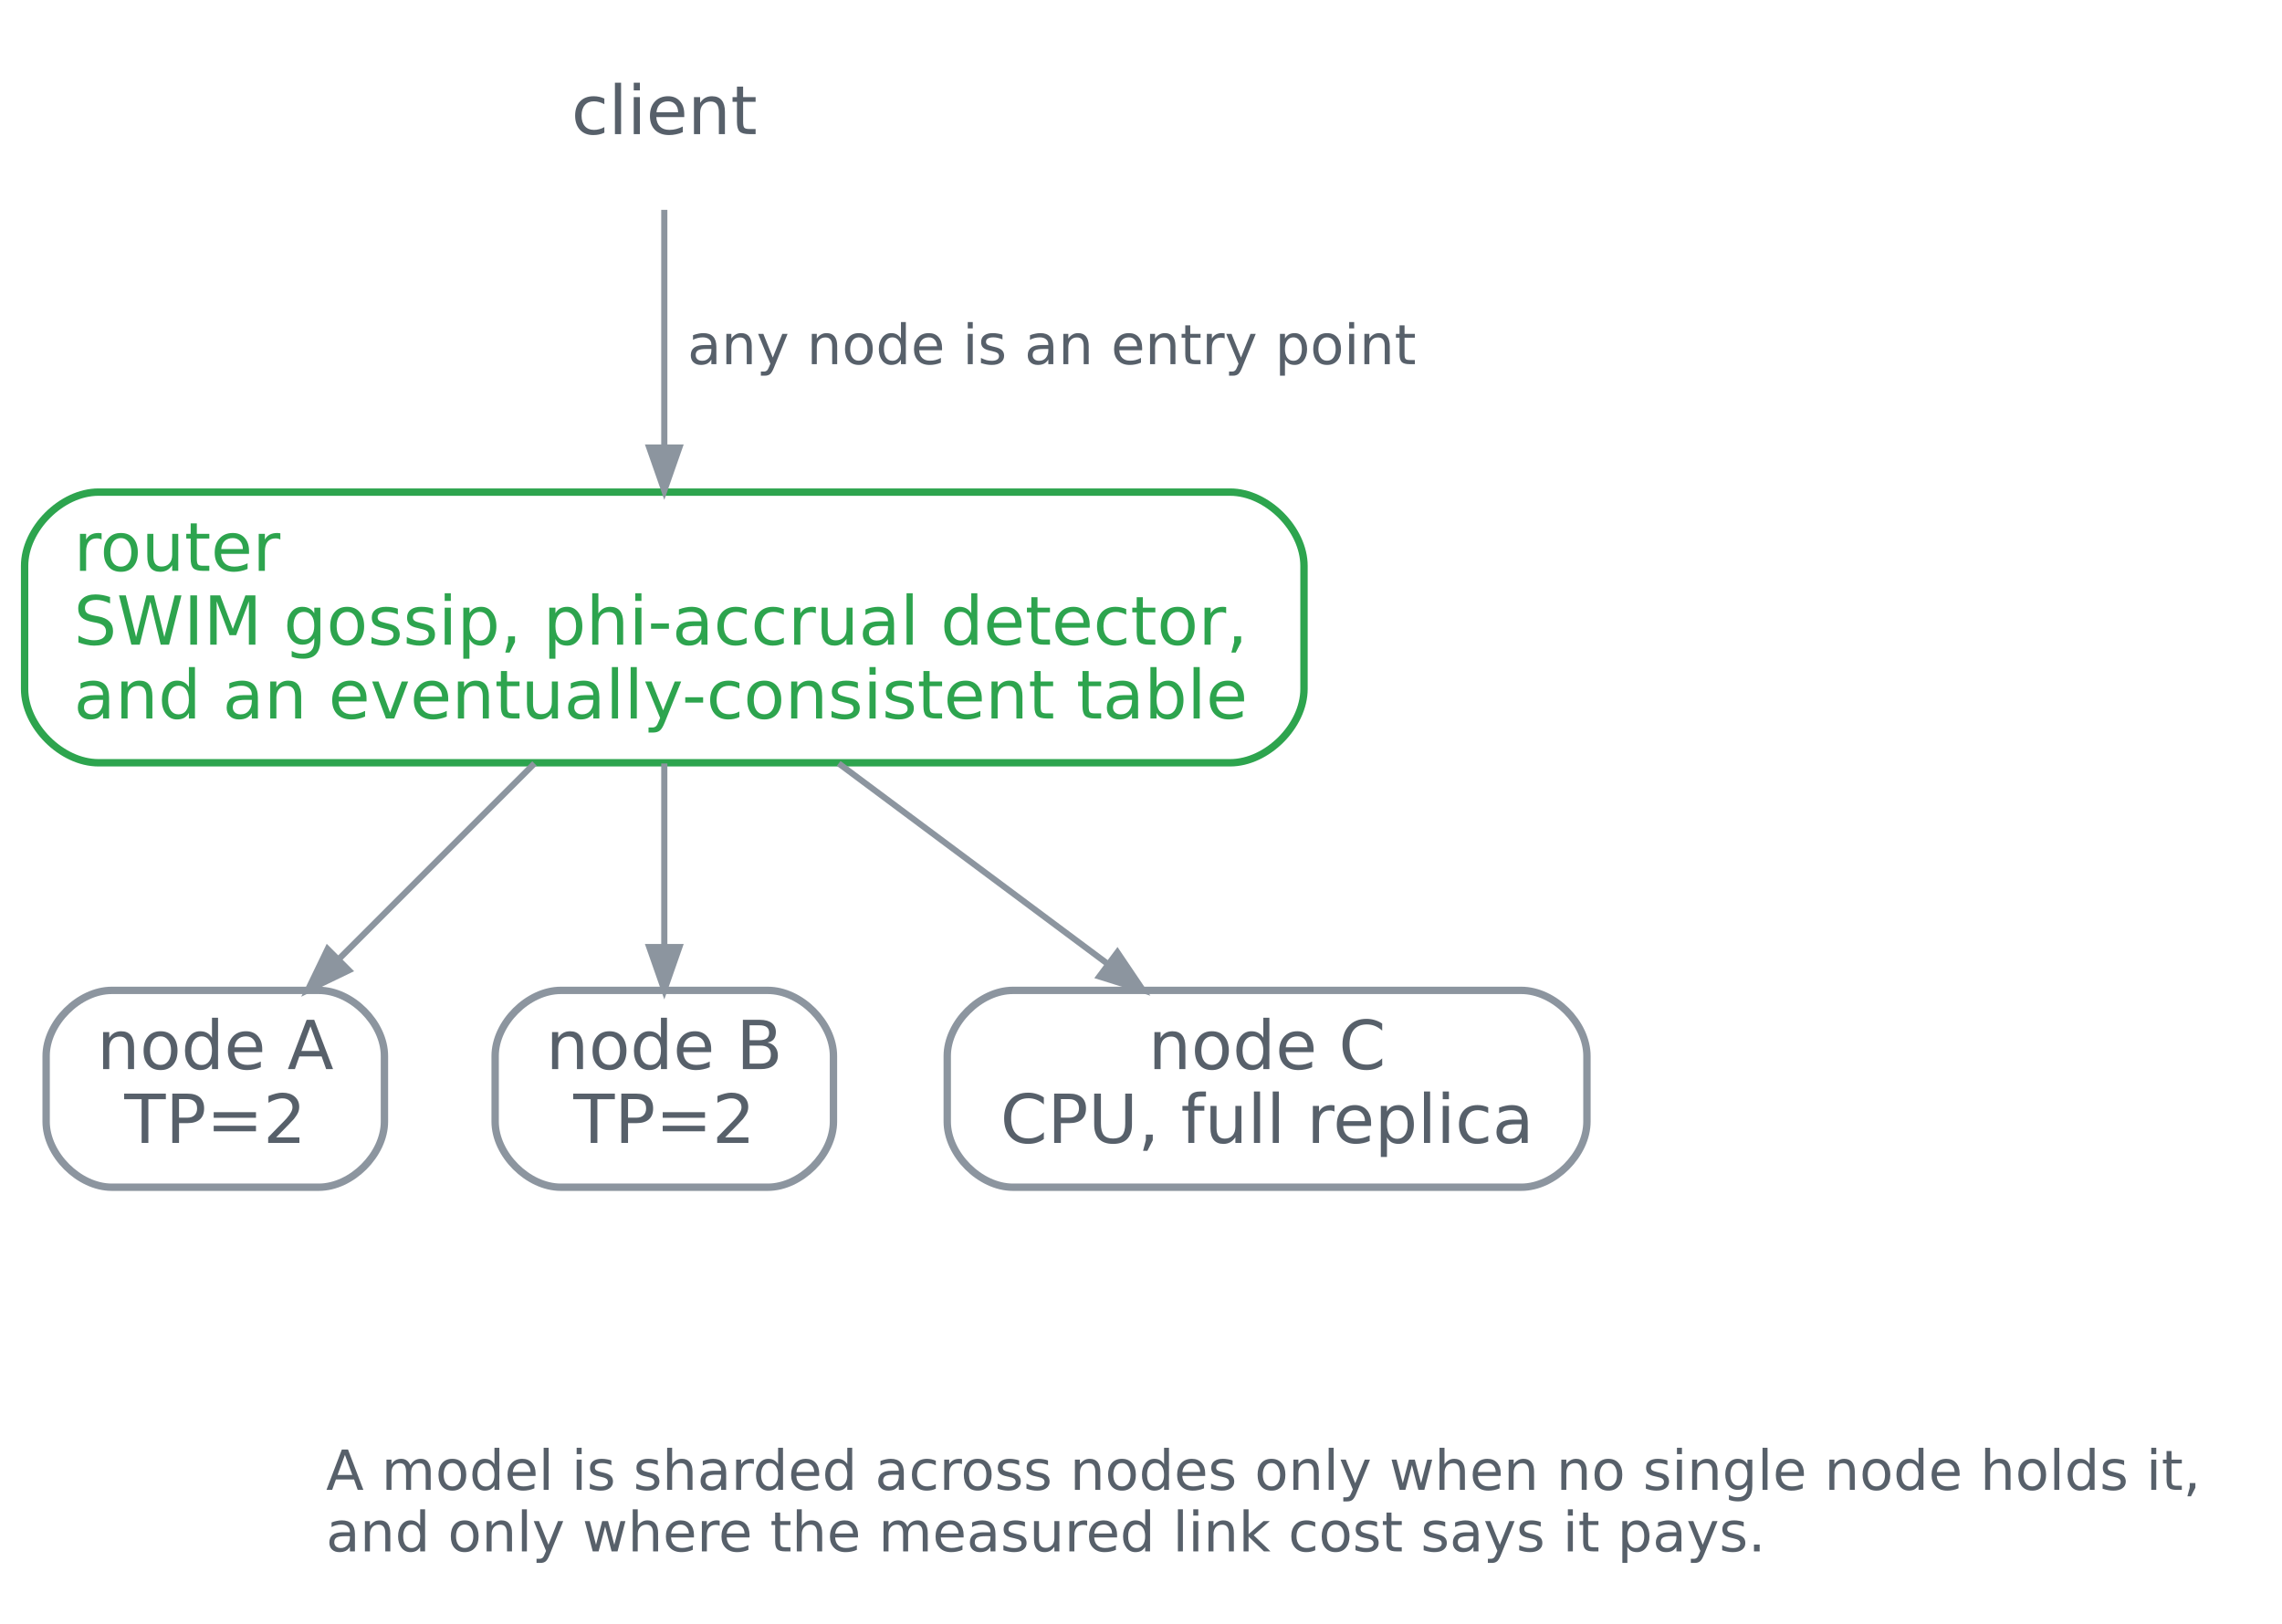
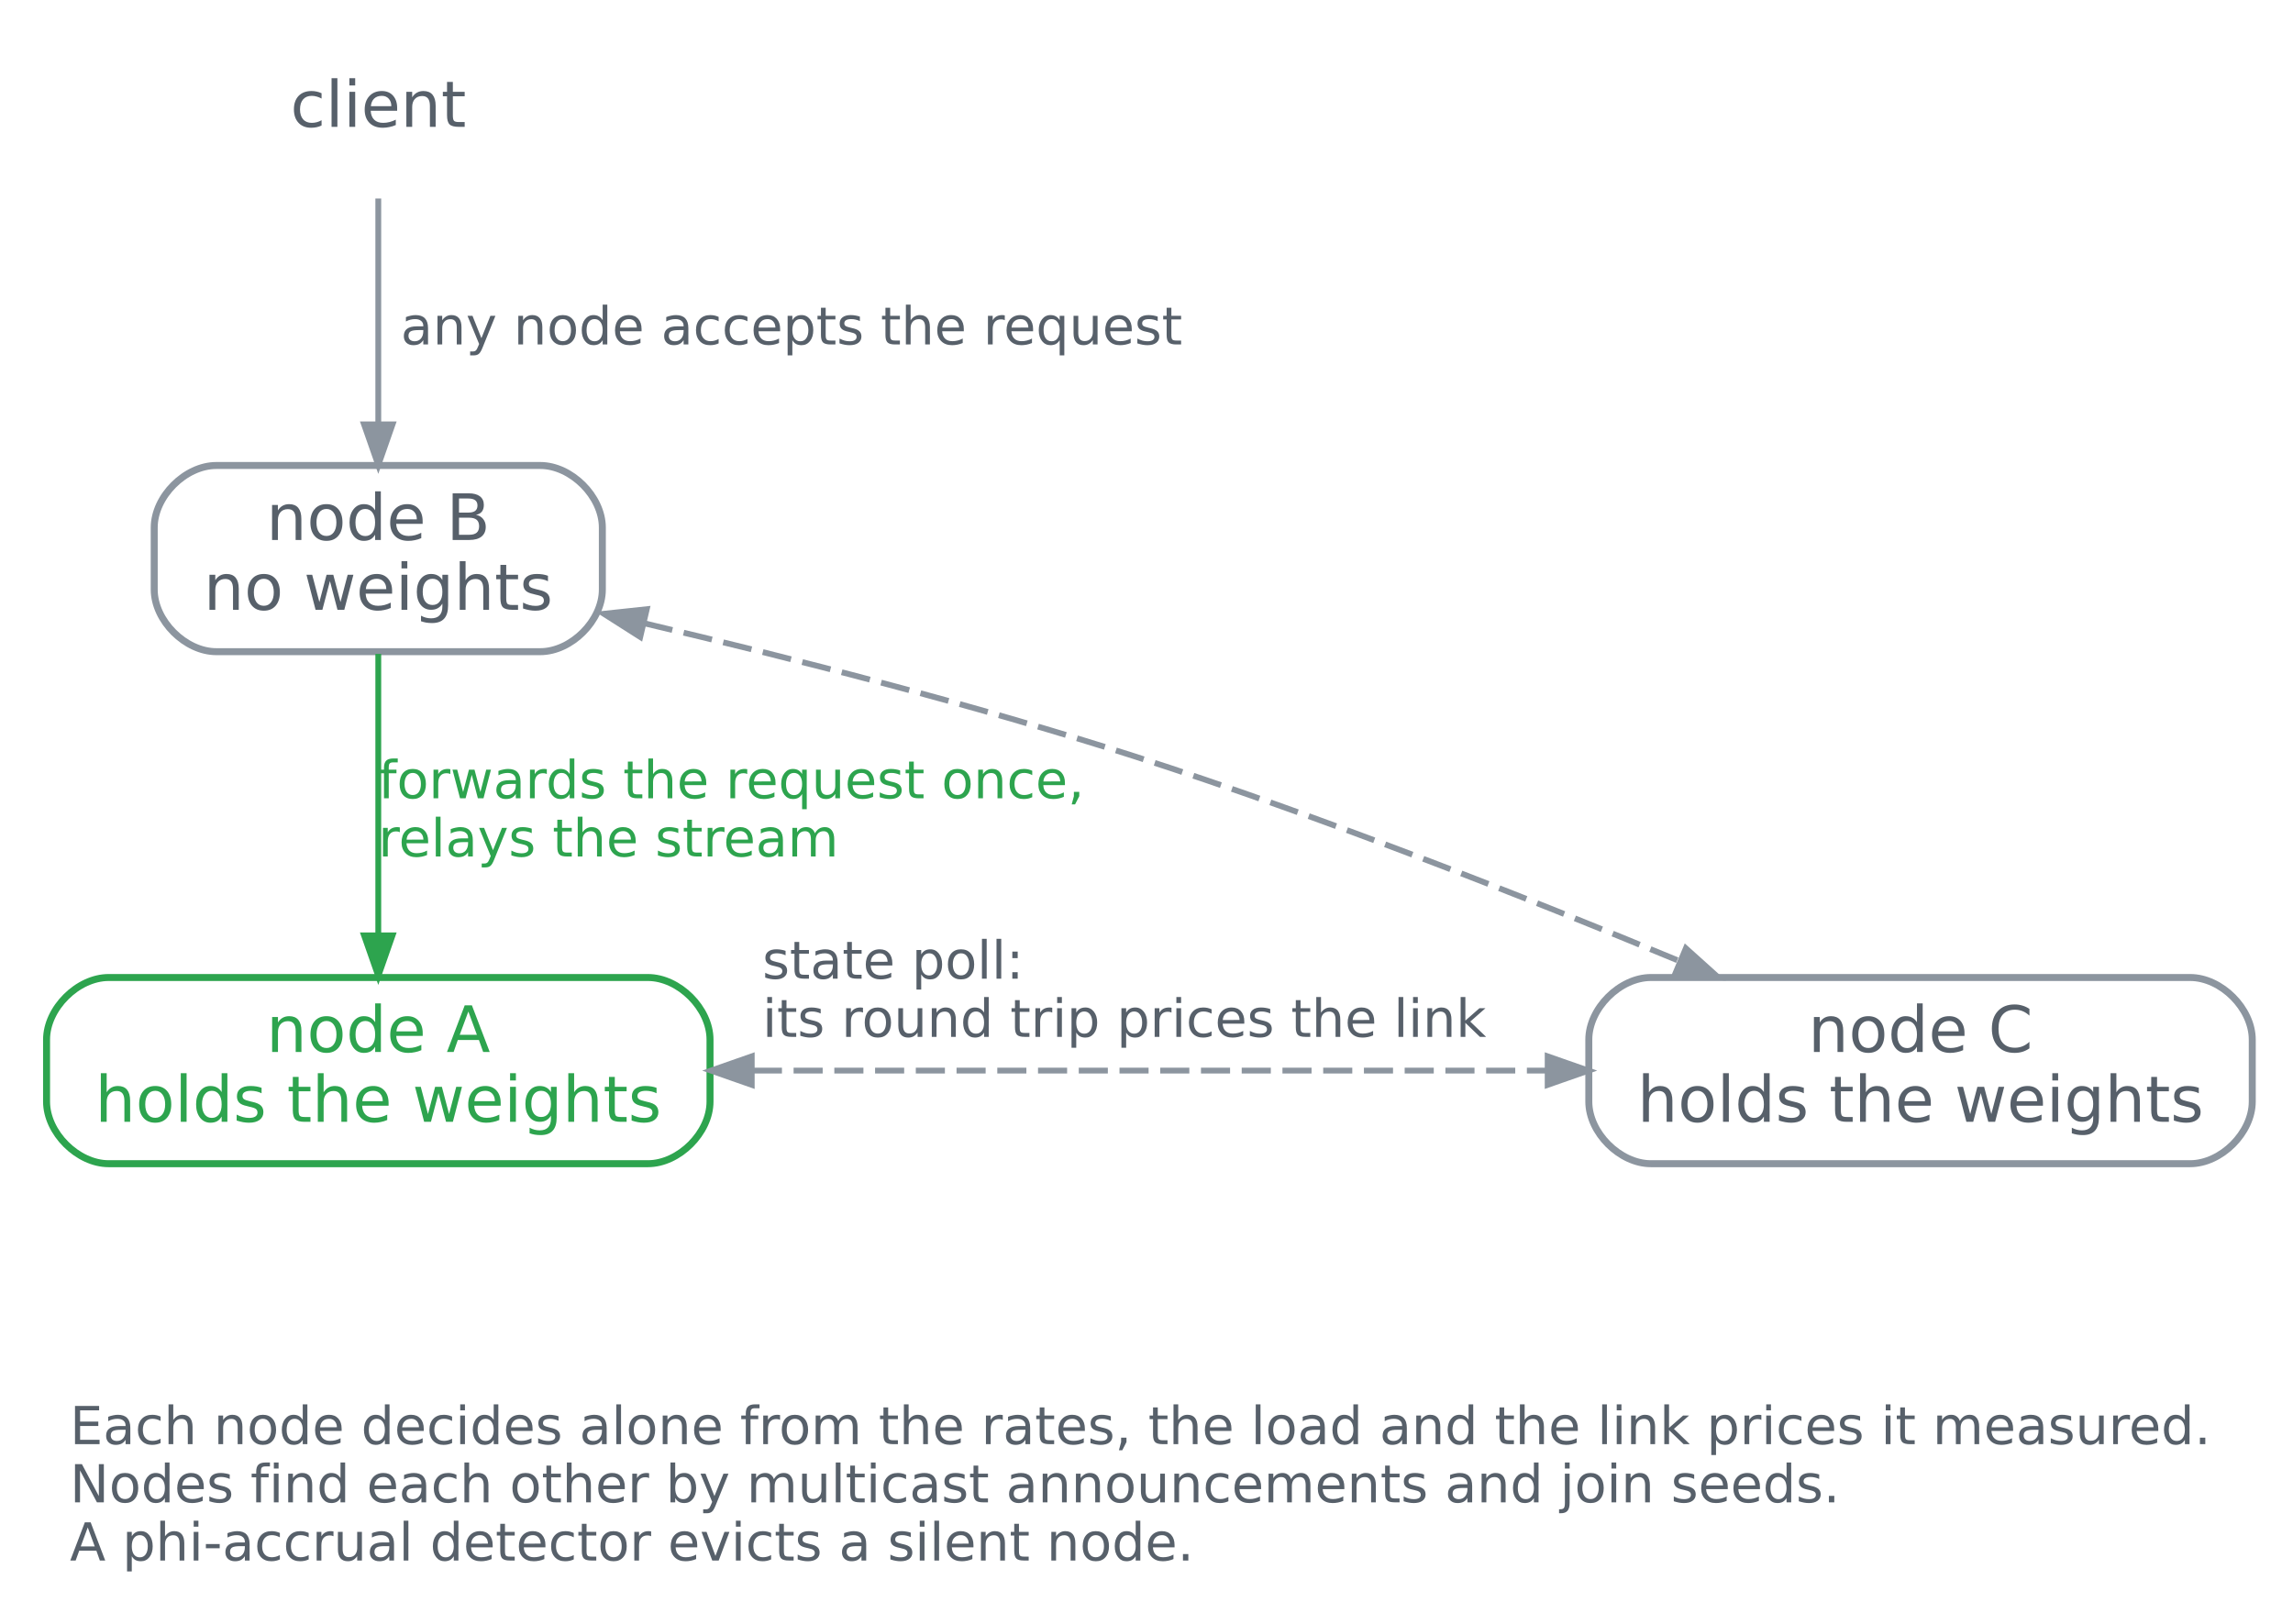
- <svg xmlns="http://www.w3.org/2000/svg" width="371pt" height="264pt" viewBox="0.00 0.00 371.00 264.00">
-   <g id="graph0" class="graph" transform="scale(1 1) rotate(0) translate(4 260)">
+ <svg xmlns="http://www.w3.org/2000/svg" width="394pt" height="279pt" viewBox="0.00 0.00 394.00 279.00">
+   <g id="graph0" class="graph" transform="scale(1 1) rotate(0) translate(4 275)">
    <g id="node1" class="node">
-       <text text-anchor="middle" x="104" y="-238.2" font-family="DejaVu Sans, Liberation Sans, Helvetica, Arial, sans-serif" font-size="11.00" fill="#57606a">client</text>
+       <text text-anchor="middle" x="61" y="-253.2" font-family="DejaVu Sans, Liberation Sans, Helvetica, Arial, sans-serif" font-size="11.00" fill="#57606a">client</text>
+     </g>
+     <g id="node3" class="node">
+       <path fill="none" stroke="#8c959f" stroke-width="1.2" d="M88.83,-195C88.83,-195 33.17,-195 33.17,-195 27.83,-195 22.5,-189.67 22.5,-184.33 22.5,-184.33 22.5,-173.67 22.5,-173.67 22.5,-168.33 27.83,-163 33.17,-163 33.17,-163 88.83,-163 88.83,-163 94.17,-163 99.5,-168.33 99.5,-173.67 99.5,-173.67 99.5,-184.33 99.5,-184.33 99.5,-189.67 94.17,-195 88.83,-195" />
+       <text text-anchor="middle" x="61" y="-182.2" font-family="DejaVu Sans, Liberation Sans, Helvetica, Arial, sans-serif" font-size="11.00" fill="#57606a">node B</text>
+       <text text-anchor="middle" x="61" y="-170.2" font-family="DejaVu Sans, Liberation Sans, Helvetica, Arial, sans-serif" font-size="11.00" fill="#57606a">no weights</text>
+     </g>
+     <g id="edge1" class="edge">
+       <path fill="none" stroke="#8c959f" d="M61,-240.89C61,-229.97 61,-214.63 61,-202.08" />
+       <polygon fill="#8c959f" stroke="#8c959f" points="63.45,-202.07 61,-195.07 58.55,-202.07 63.45,-202.07" />
+       <text text-anchor="middle" x="132" y="-215.8" font-family="DejaVu Sans, Liberation Sans, Helvetica, Arial, sans-serif" font-size="9.00" fill="#57606a"> any node accepts the request </text>
    </g>
    <g id="node2" class="node">
-       <path fill="none" stroke="#2da44e" stroke-width="1.2" d="M196,-180C196,-180 12,-180 12,-180 6,-180 0,-174 0,-168 0,-168 0,-148 0,-148 0,-142 6,-136 12,-136 12,-136 196,-136 196,-136 202,-136 208,-142 208,-148 208,-148 208,-168 208,-168 208,-174 202,-180 196,-180" />
-       <text text-anchor="start" x="8" y="-167.2" font-family="DejaVu Sans, Liberation Sans, Helvetica, Arial, sans-serif" font-size="11.00" fill="#2da44e">router</text>
-       <text text-anchor="start" x="8" y="-155.2" font-family="DejaVu Sans, Liberation Sans, Helvetica, Arial, sans-serif" font-size="11.00" fill="#2da44e">SWIM gossip, phi-accrual detector,</text>
-       <text text-anchor="start" x="8" y="-143.2" font-family="DejaVu Sans, Liberation Sans, Helvetica, Arial, sans-serif" font-size="11.00" fill="#2da44e">and an eventually-consistent table</text>
+       <path fill="none" stroke="#2da44e" stroke-width="1.2" d="M107.33,-107C107.33,-107 14.67,-107 14.67,-107 9.33,-107 4,-101.67 4,-96.33 4,-96.33 4,-85.67 4,-85.67 4,-80.33 9.33,-75 14.67,-75 14.67,-75 107.33,-75 107.33,-75 112.67,-75 118,-80.33 118,-85.67 118,-85.67 118,-96.33 118,-96.33 118,-101.67 112.67,-107 107.33,-107" />
+       <text text-anchor="middle" x="61" y="-94.2" font-family="DejaVu Sans, Liberation Sans, Helvetica, Arial, sans-serif" font-size="11.00" fill="#2da44e">node A</text>
+       <text text-anchor="middle" x="61" y="-82.2" font-family="DejaVu Sans, Liberation Sans, Helvetica, Arial, sans-serif" font-size="11.00" fill="#2da44e">holds the weights</text>
    </g>
-     <g id="edge1" class="edge">
-       <path fill="none" stroke="#8c959f" d="M104,-225.89C104,-215.26 104,-200.33 104,-187.27" />
-       <polygon fill="#8c959f" stroke="#8c959f" points="106.45,-187.25 104,-180.25 101.55,-187.25 106.45,-187.25" />
-       <text text-anchor="middle" x="167" y="-200.8" font-family="DejaVu Sans, Liberation Sans, Helvetica, Arial, sans-serif" font-size="9.00" fill="#57606a"> any node is an entry point </text>
+     <g id="node4" class="node">
+       <path fill="none" stroke="#8c959f" stroke-width="1.2" d="M372.33,-107C372.33,-107 279.67,-107 279.67,-107 274.33,-107 269,-101.67 269,-96.33 269,-96.33 269,-85.67 269,-85.67 269,-80.33 274.33,-75 279.67,-75 279.67,-75 372.33,-75 372.33,-75 377.67,-75 383,-80.33 383,-85.67 383,-85.67 383,-96.33 383,-96.33 383,-101.67 377.67,-107 372.33,-107" />
+       <text text-anchor="middle" x="326" y="-94.2" font-family="DejaVu Sans, Liberation Sans, Helvetica, Arial, sans-serif" font-size="11.00" fill="#57606a">node C</text>
+       <text text-anchor="middle" x="326" y="-82.2" font-family="DejaVu Sans, Liberation Sans, Helvetica, Arial, sans-serif" font-size="11.00" fill="#57606a">holds the weights</text>
    </g>
-     <g id="node3" class="node">
-       <path fill="none" stroke="#8c959f" stroke-width="1.2" d="M47.83,-99C47.83,-99 14.17,-99 14.17,-99 8.83,-99 3.5,-93.67 3.5,-88.33 3.5,-88.33 3.5,-77.67 3.5,-77.67 3.5,-72.33 8.83,-67 14.17,-67 14.17,-67 47.83,-67 47.83,-67 53.17,-67 58.5,-72.33 58.5,-77.67 58.5,-77.67 58.5,-88.33 58.5,-88.33 58.5,-93.67 53.17,-99 47.83,-99" />
-       <text text-anchor="middle" x="31" y="-86.2" font-family="DejaVu Sans, Liberation Sans, Helvetica, Arial, sans-serif" font-size="11.00" fill="#57606a">node A</text>
-       <text text-anchor="middle" x="31" y="-74.2" font-family="DejaVu Sans, Liberation Sans, Helvetica, Arial, sans-serif" font-size="11.00" fill="#57606a">TP=2</text>
+     <g id="edge3" class="edge">
+       <path fill="none" stroke="#8c959f" stroke-dasharray="5,2" d="M125.36,-91C166.81,-91 220.47,-91 261.87,-91" />
+       <polygon fill="#8c959f" stroke="#8c959f" points="125.17,-88.55 118.17,-91 125.17,-93.45 125.17,-88.55" />
+       <polygon fill="#8c959f" stroke="#8c959f" points="261.93,-93.45 268.93,-91 261.93,-88.55 261.93,-93.45" />
+       <text text-anchor="start" x="127" y="-106.8" font-family="DejaVu Sans, Liberation Sans, Helvetica, Arial, sans-serif" font-size="9.00" fill="#57606a"> state poll:</text>
+       <text text-anchor="start" x="127" y="-96.8" font-family="DejaVu Sans, Liberation Sans, Helvetica, Arial, sans-serif" font-size="9.00" fill="#57606a"> its round trip prices the link </text>
+     </g>
+     <g id="node5" class="node">
+       <text text-anchor="start" x="8" y="-26.8" font-family="DejaVu Sans, Liberation Sans, Helvetica, Arial, sans-serif" font-size="9.00" fill="#57606a">Each node decides alone from the rates, the load and the link prices it measured.</text>
+       <text text-anchor="start" x="8" y="-16.8" font-family="DejaVu Sans, Liberation Sans, Helvetica, Arial, sans-serif" font-size="9.00" fill="#57606a">Nodes find each other by multicast announcements and join seeds.</text>
+       <text text-anchor="start" x="8" y="-6.8" font-family="DejaVu Sans, Liberation Sans, Helvetica, Arial, sans-serif" font-size="9.00" fill="#57606a">A phi-accrual detector evicts a silent node.</text>
    </g>
    <g id="edge2" class="edge">
-       <path fill="none" stroke="#8c959f" d="M82.89,-135.89C72.85,-125.85 60.9,-113.9 51.01,-104.01" />
-       <polygon fill="#8c959f" stroke="#8c959f" points="52.72,-102.26 46.04,-99.04 49.26,-105.72 52.72,-102.26" />
-     </g>
-     <g id="node4" class="node">
-       <path fill="none" stroke="#8c959f" stroke-width="1.2" d="M120.83,-99C120.83,-99 87.17,-99 87.17,-99 81.83,-99 76.5,-93.67 76.5,-88.33 76.5,-88.33 76.5,-77.67 76.5,-77.67 76.5,-72.33 81.83,-67 87.17,-67 87.17,-67 120.83,-67 120.83,-67 126.17,-67 131.5,-72.33 131.5,-77.67 131.5,-77.67 131.5,-88.33 131.5,-88.33 131.5,-93.67 126.17,-99 120.83,-99" />
-       <text text-anchor="middle" x="104" y="-86.2" font-family="DejaVu Sans, Liberation Sans, Helvetica, Arial, sans-serif" font-size="11.00" fill="#57606a">node B</text>
-       <text text-anchor="middle" x="104" y="-74.2" font-family="DejaVu Sans, Liberation Sans, Helvetica, Arial, sans-serif" font-size="11.00" fill="#57606a">TP=2</text>
-     </g>
-     <g id="edge3" class="edge">
-       <path fill="none" stroke="#8c959f" d="M104,-135.89C104,-126.58 104,-115.65 104,-106.22" />
-       <polygon fill="#8c959f" stroke="#8c959f" points="106.45,-106.04 104,-99.04 101.55,-106.04 106.45,-106.04" />
-     </g>
-     <g id="node5" class="node">
-       <path fill="none" stroke="#8c959f" stroke-width="1.2" d="M243.33,-99C243.33,-99 160.67,-99 160.67,-99 155.33,-99 150,-93.67 150,-88.33 150,-88.33 150,-77.67 150,-77.67 150,-72.33 155.33,-67 160.67,-67 160.67,-67 243.33,-67 243.33,-67 248.67,-67 254,-72.33 254,-77.67 254,-77.67 254,-88.33 254,-88.33 254,-93.67 248.67,-99 243.33,-99" />
-       <text text-anchor="middle" x="202" y="-86.2" font-family="DejaVu Sans, Liberation Sans, Helvetica, Arial, sans-serif" font-size="11.00" fill="#57606a">node C</text>
-       <text text-anchor="middle" x="202" y="-74.2" font-family="DejaVu Sans, Liberation Sans, Helvetica, Arial, sans-serif" font-size="11.00" fill="#57606a">CPU, full replica</text>
+       <path fill="none" stroke="#2da44e" d="M61,-162.62C61,-149.17 61,-129.46 61,-114.28" />
+       <polygon fill="#2da44e" stroke="#2da44e" points="63.45,-114.24 61,-107.24 58.55,-114.24 63.45,-114.24" />
+       <text text-anchor="start" x="61" y="-137.8" font-family="DejaVu Sans, Liberation Sans, Helvetica, Arial, sans-serif" font-size="9.00" fill="#2da44e"> forwards the request once,</text>
+       <text text-anchor="start" x="61" y="-127.8" font-family="DejaVu Sans, Liberation Sans, Helvetica, Arial, sans-serif" font-size="9.00" fill="#2da44e"> relays the stream </text>
    </g>
    <g id="edge4" class="edge">
-       <path fill="none" stroke="#8c959f" d="M132.35,-135.89C146.07,-125.66 162.44,-113.46 175.87,-103.47" />
-       <polygon fill="#8c959f" stroke="#8c959f" points="177.66,-105.19 181.81,-99.04 174.73,-101.26 177.66,-105.19" />
-     </g>
-     <g id="node6" class="node">
-       <text text-anchor="start" x="49" y="-17.8" font-family="DejaVu Sans, Liberation Sans, Helvetica, Arial, sans-serif" font-size="9.00" fill="#57606a">A model is sharded across nodes only when no single node holds it,</text>
-       <text text-anchor="start" x="49" y="-7.8" font-family="DejaVu Sans, Liberation Sans, Helvetica, Arial, sans-serif" font-size="9.00" fill="#57606a">and only where the measured link cost says it pays.</text>
+       <path fill="none" stroke="#8c959f" stroke-dasharray="5,2" d="M106.66,-167.89C131.77,-161.96 163.34,-153.9 191,-145 222.93,-134.72 258.18,-120.79 284.66,-109.79" />
+       <polygon fill="#8c959f" stroke="#8c959f" points="106.01,-165.53 99.76,-169.51 107.13,-170.3 106.01,-165.53" />
+       <polygon fill="#8c959f" stroke="#8c959f" points="285.68,-112.02 291.19,-107.06 283.79,-107.5 285.68,-112.02" />
    </g>
  </g>
</svg>
